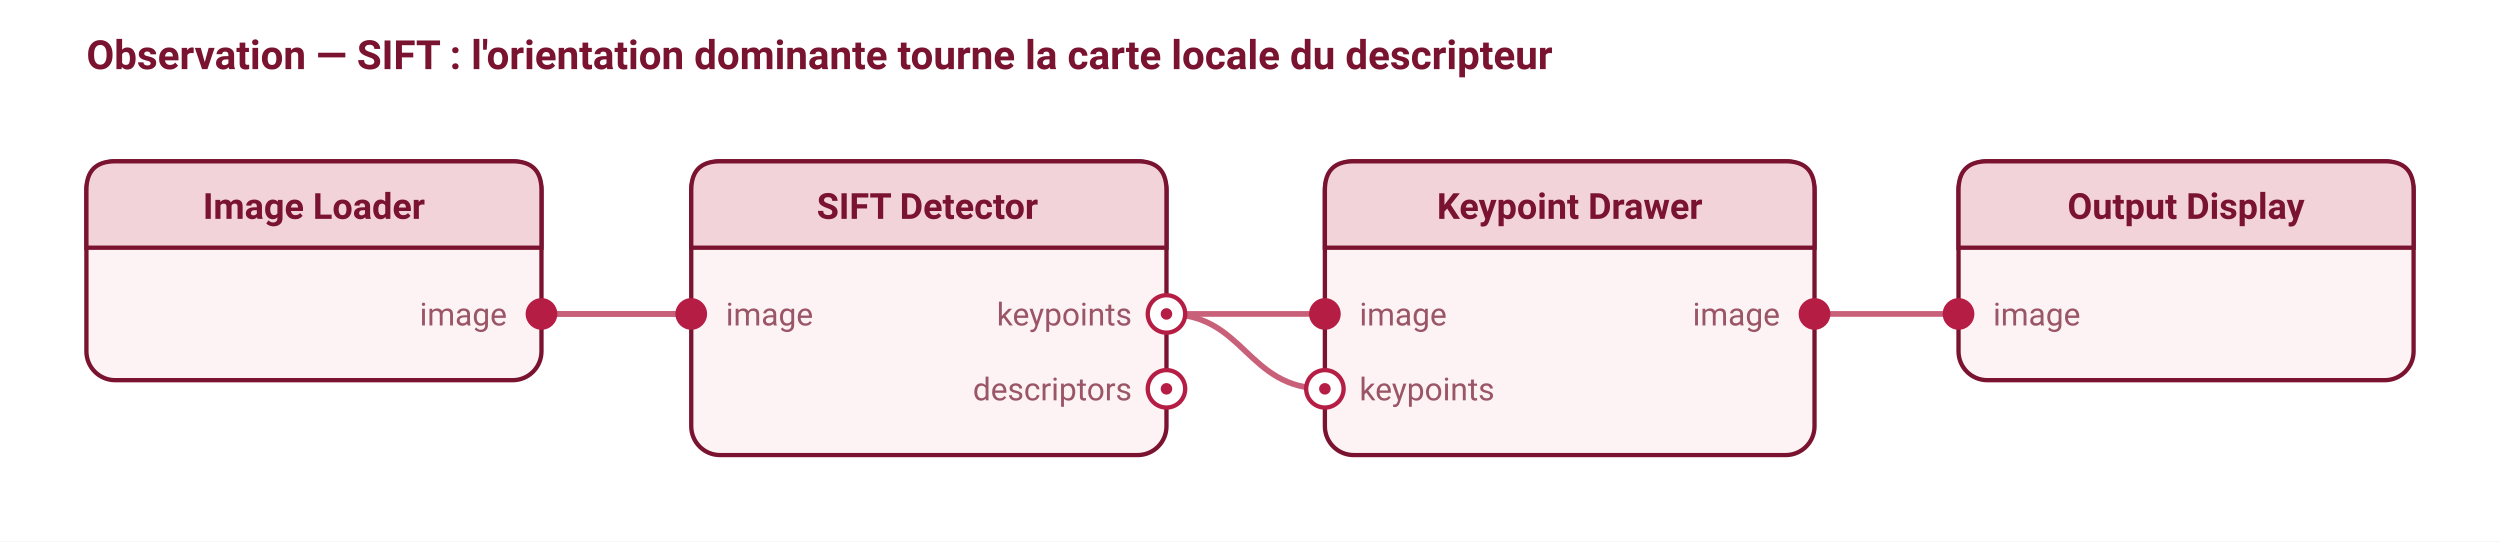
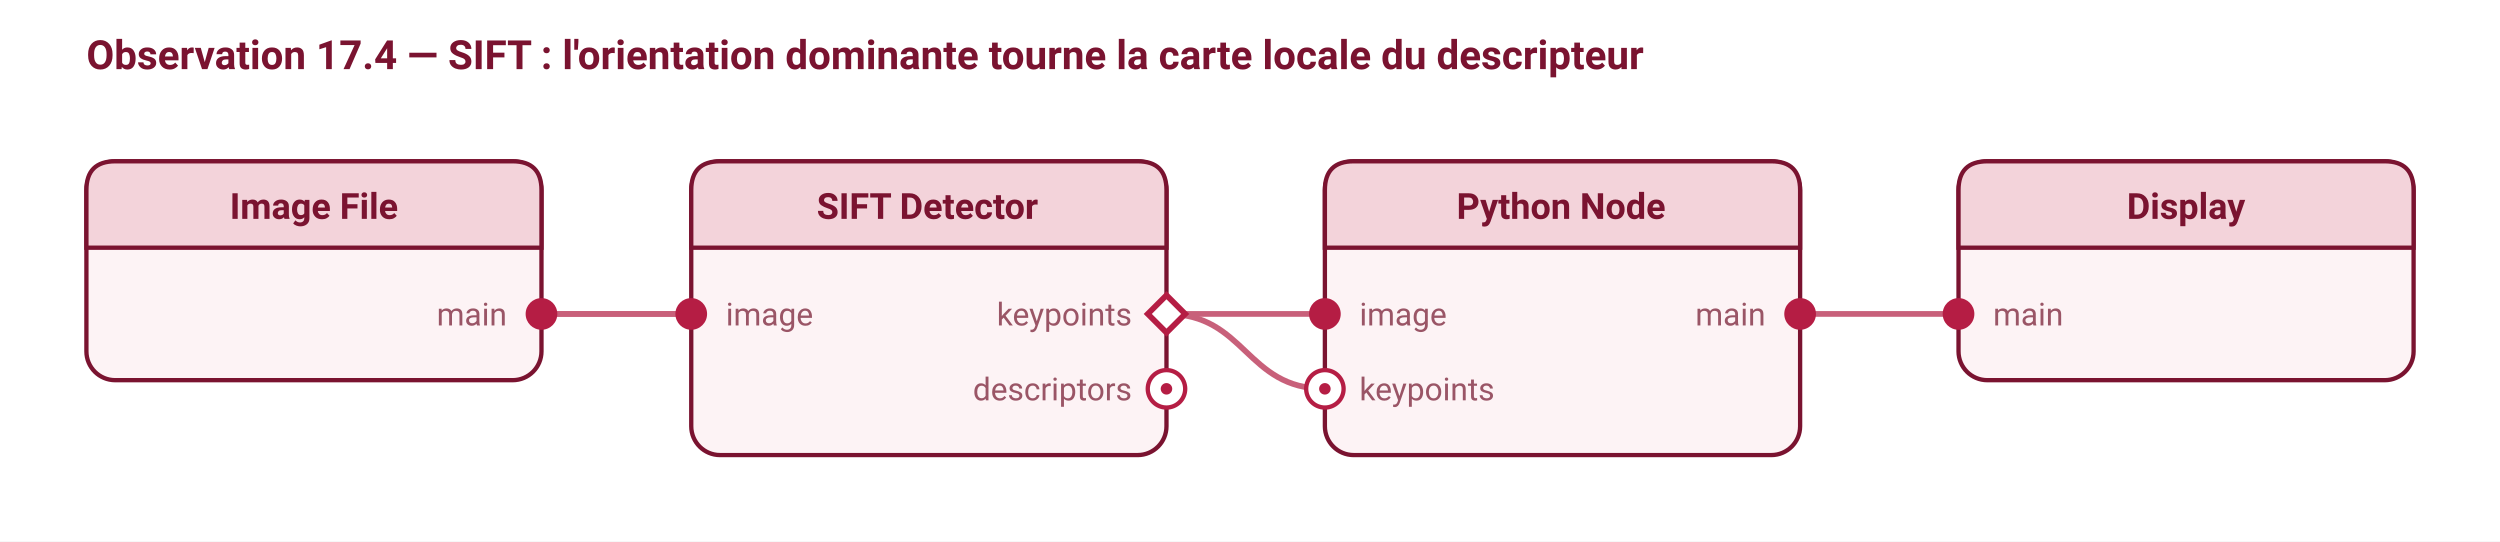
<svg xmlns="http://www.w3.org/2000/svg" viewBox="-30 -56 868 188" width="868" height="188" font-family="ui-sans-serif, -apple-system, 'Segoe UI', Roboto, sans-serif">
  <rect x="-30" y="-56" width="868" height="188" fill="#ffffff" />
-   <text x="0" y="-32" font-size="14" font-weight="600" fill="#7a1330">Observation — SIFT : l'orientation dominante tourne la carte locale du descripteur</text>
+   <text x="0" y="-32" font-size="14" font-weight="600" fill="#7a1330">Observation 17.4 — SIFT : l'orientation dominante tourne la carte locale du descripteur</text>
  <path d="M158.0,53.0 C184.0,53.0 184.0,53.0 210.0,53.0" fill="none" stroke="#c8607a" stroke-width="2" stroke-linecap="round" />
  <path d="M375.0,53.0 C402.5,53.0 402.5,79.0 430.0,79.0" fill="none" stroke="#c8607a" stroke-width="2" stroke-linecap="round" />
  <path d="M158.0,53.0 C294.0,53.0 294.0,53.0 430.0,53.0" fill="none" stroke="#c8607a" stroke-width="2" stroke-linecap="round" />
-   <path d="M600.0,53.0 C625.0,53.0 625.0,53.0 650.0,53.0" fill="none" stroke="#c8607a" stroke-width="2" stroke-linecap="round" />
+   <path d="M595.0,53.0 C622.5,53.0 622.5,53.0 650.0,53.0" fill="none" stroke="#c8607a" stroke-width="2" stroke-linecap="round" />
  <rect x="0" y="0" width="158" height="76" rx="10" fill="#fdf3f5" stroke="#7a1330" stroke-width="1.5" />
  <path d="M0,30 L0,10 Q0,0 10,0 L148,0 Q158,0 158,10 L158,30 Z" fill="#f3d3da" stroke="#7a1330" stroke-width="1.5" />
-   <text x="79" y="20" font-size="12.5" font-weight="600" text-anchor="middle" fill="#7a1330">Image Loader</text>
+   <text x="79" y="20" font-size="12.5" font-weight="600" text-anchor="middle" fill="#7a1330">Image File</text>
  <circle cx="158.0" cy="53.0" r="5.5" fill="#b51d44" />
-   <text x="146" y="57" font-size="11" text-anchor="end" fill="#9a5566">image</text>
+   <text x="146" y="57" font-size="11" text-anchor="end" fill="#9a5566">main</text>
  <rect x="210" y="0" width="165" height="102" rx="10" fill="#fdf3f5" stroke="#7a1330" stroke-width="1.5" />
  <path d="M210,30 L210,10 Q210,0 220,0 L365,0 Q375,0 375,10 L375,30 Z" fill="#f3d3da" stroke="#7a1330" stroke-width="1.5" />
  <text x="292" y="20" font-size="12.5" font-weight="600" text-anchor="middle" fill="#7a1330">SIFT Detector</text>
  <circle cx="210.0" cy="53.0" r="5.5" fill="#b51d44" />
  <text x="222" y="57" font-size="11" fill="#9a5566">image</text>
-   <circle cx="375.0" cy="53.0" r="6.5" fill="#ffffff" stroke="#b51d44" stroke-width="1.5" />
-   <circle cx="375.0" cy="53.0" r="2" fill="#b51d44" />
+   <path d="M375.0,46.5 L381.5,53.0 L375.0,59.5 L368.5,53.0 Z" fill="#ffffff" stroke="#b51d44" stroke-width="2" />
  <text x="363" y="57" font-size="11" text-anchor="end" fill="#9a5566">keypoints</text>
  <circle cx="375.0" cy="79.0" r="6.5" fill="#ffffff" stroke="#b51d44" stroke-width="1.5" />
  <circle cx="375.0" cy="79.0" r="2" fill="#b51d44" />
  <text x="363" y="83" font-size="11" text-anchor="end" fill="#9a5566">descriptors</text>
-   <rect x="430" y="0" width="170" height="102" rx="10" fill="#fdf3f5" stroke="#7a1330" stroke-width="1.5" />
-   <path d="M430,30 L430,10 Q430,0 440,0 L590,0 Q600,0 600,10 L600,30 Z" fill="#f3d3da" stroke="#7a1330" stroke-width="1.5" />
-   <text x="515" y="20" font-size="12.5" font-weight="600" text-anchor="middle" fill="#7a1330">Keypoint Drawer</text>
+   <rect x="430" y="0" width="165" height="102" rx="10" fill="#fdf3f5" stroke="#7a1330" stroke-width="1.5" />
+   <path d="M430,30 L430,10 Q430,0 440,0 L585,0 Q595,0 595,10 L595,30 Z" fill="#f3d3da" stroke="#7a1330" stroke-width="1.5" />
+   <text x="512" y="20" font-size="12.5" font-weight="600" text-anchor="middle" fill="#7a1330">Python Node</text>
  <circle cx="430.0" cy="53.0" r="5.5" fill="#b51d44" />
  <text x="442" y="57" font-size="11" fill="#9a5566">image</text>
  <circle cx="430.0" cy="79.0" r="6.5" fill="#ffffff" stroke="#b51d44" stroke-width="1.5" />
  <circle cx="430.0" cy="79.0" r="2" fill="#b51d44" />
  <text x="442" y="83" font-size="11" fill="#9a5566">keypoints</text>
-   <circle cx="600.0" cy="53.0" r="5.5" fill="#b51d44" />
-   <text x="588" y="57" font-size="11" text-anchor="end" fill="#9a5566">image</text>
+   <circle cx="595.0" cy="53.0" r="5.5" fill="#b51d44" />
+   <text x="583" y="57" font-size="11" text-anchor="end" fill="#9a5566">main</text>
  <rect x="650" y="0" width="158" height="76" rx="10" fill="#fdf3f5" stroke="#7a1330" stroke-width="1.5" />
  <path d="M650,30 L650,10 Q650,0 660,0 L798,0 Q808,0 808,10 L808,30 Z" fill="#f3d3da" stroke="#7a1330" stroke-width="1.5" />
-   <text x="729" y="20" font-size="12.5" font-weight="600" text-anchor="middle" fill="#7a1330">Output Display</text>
+   <text x="729" y="20" font-size="12.5" font-weight="600" text-anchor="middle" fill="#7a1330">Display</text>
  <circle cx="650.0" cy="53.0" r="5.5" fill="#b51d44" />
-   <text x="662" y="57" font-size="11" fill="#9a5566">image</text>
+   <text x="662" y="57" font-size="11" fill="#9a5566">main</text>
</svg>
